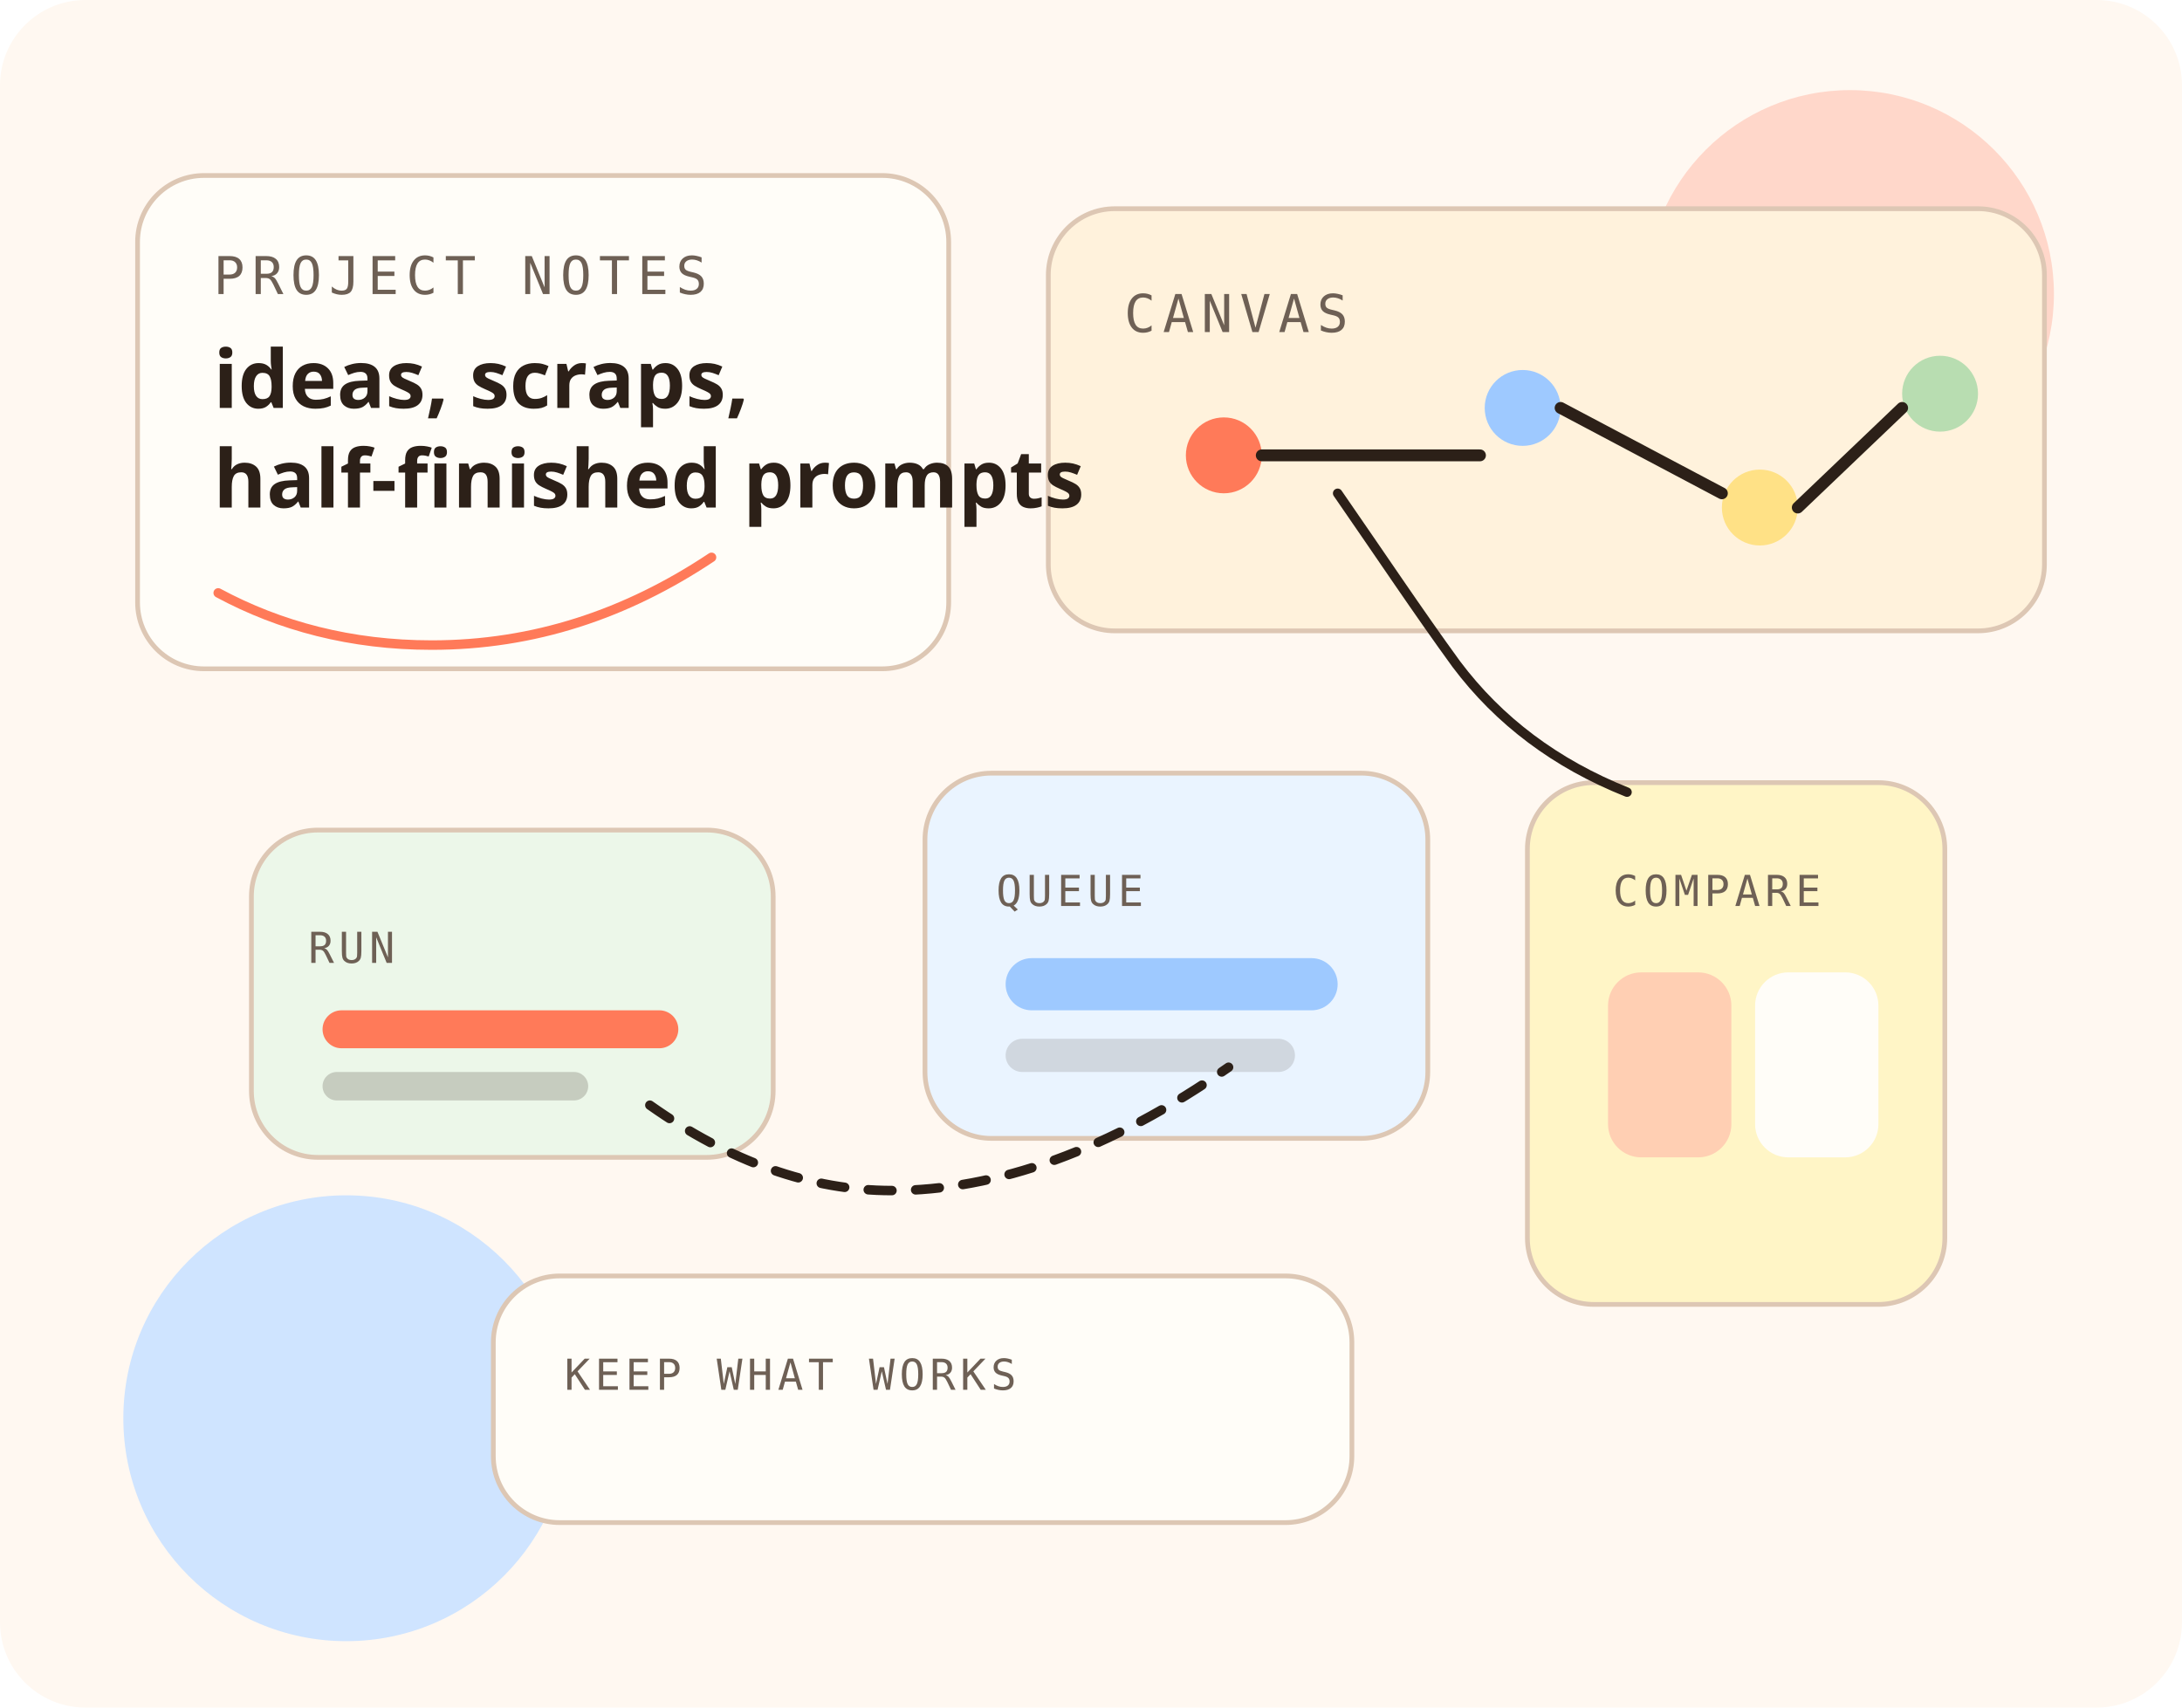
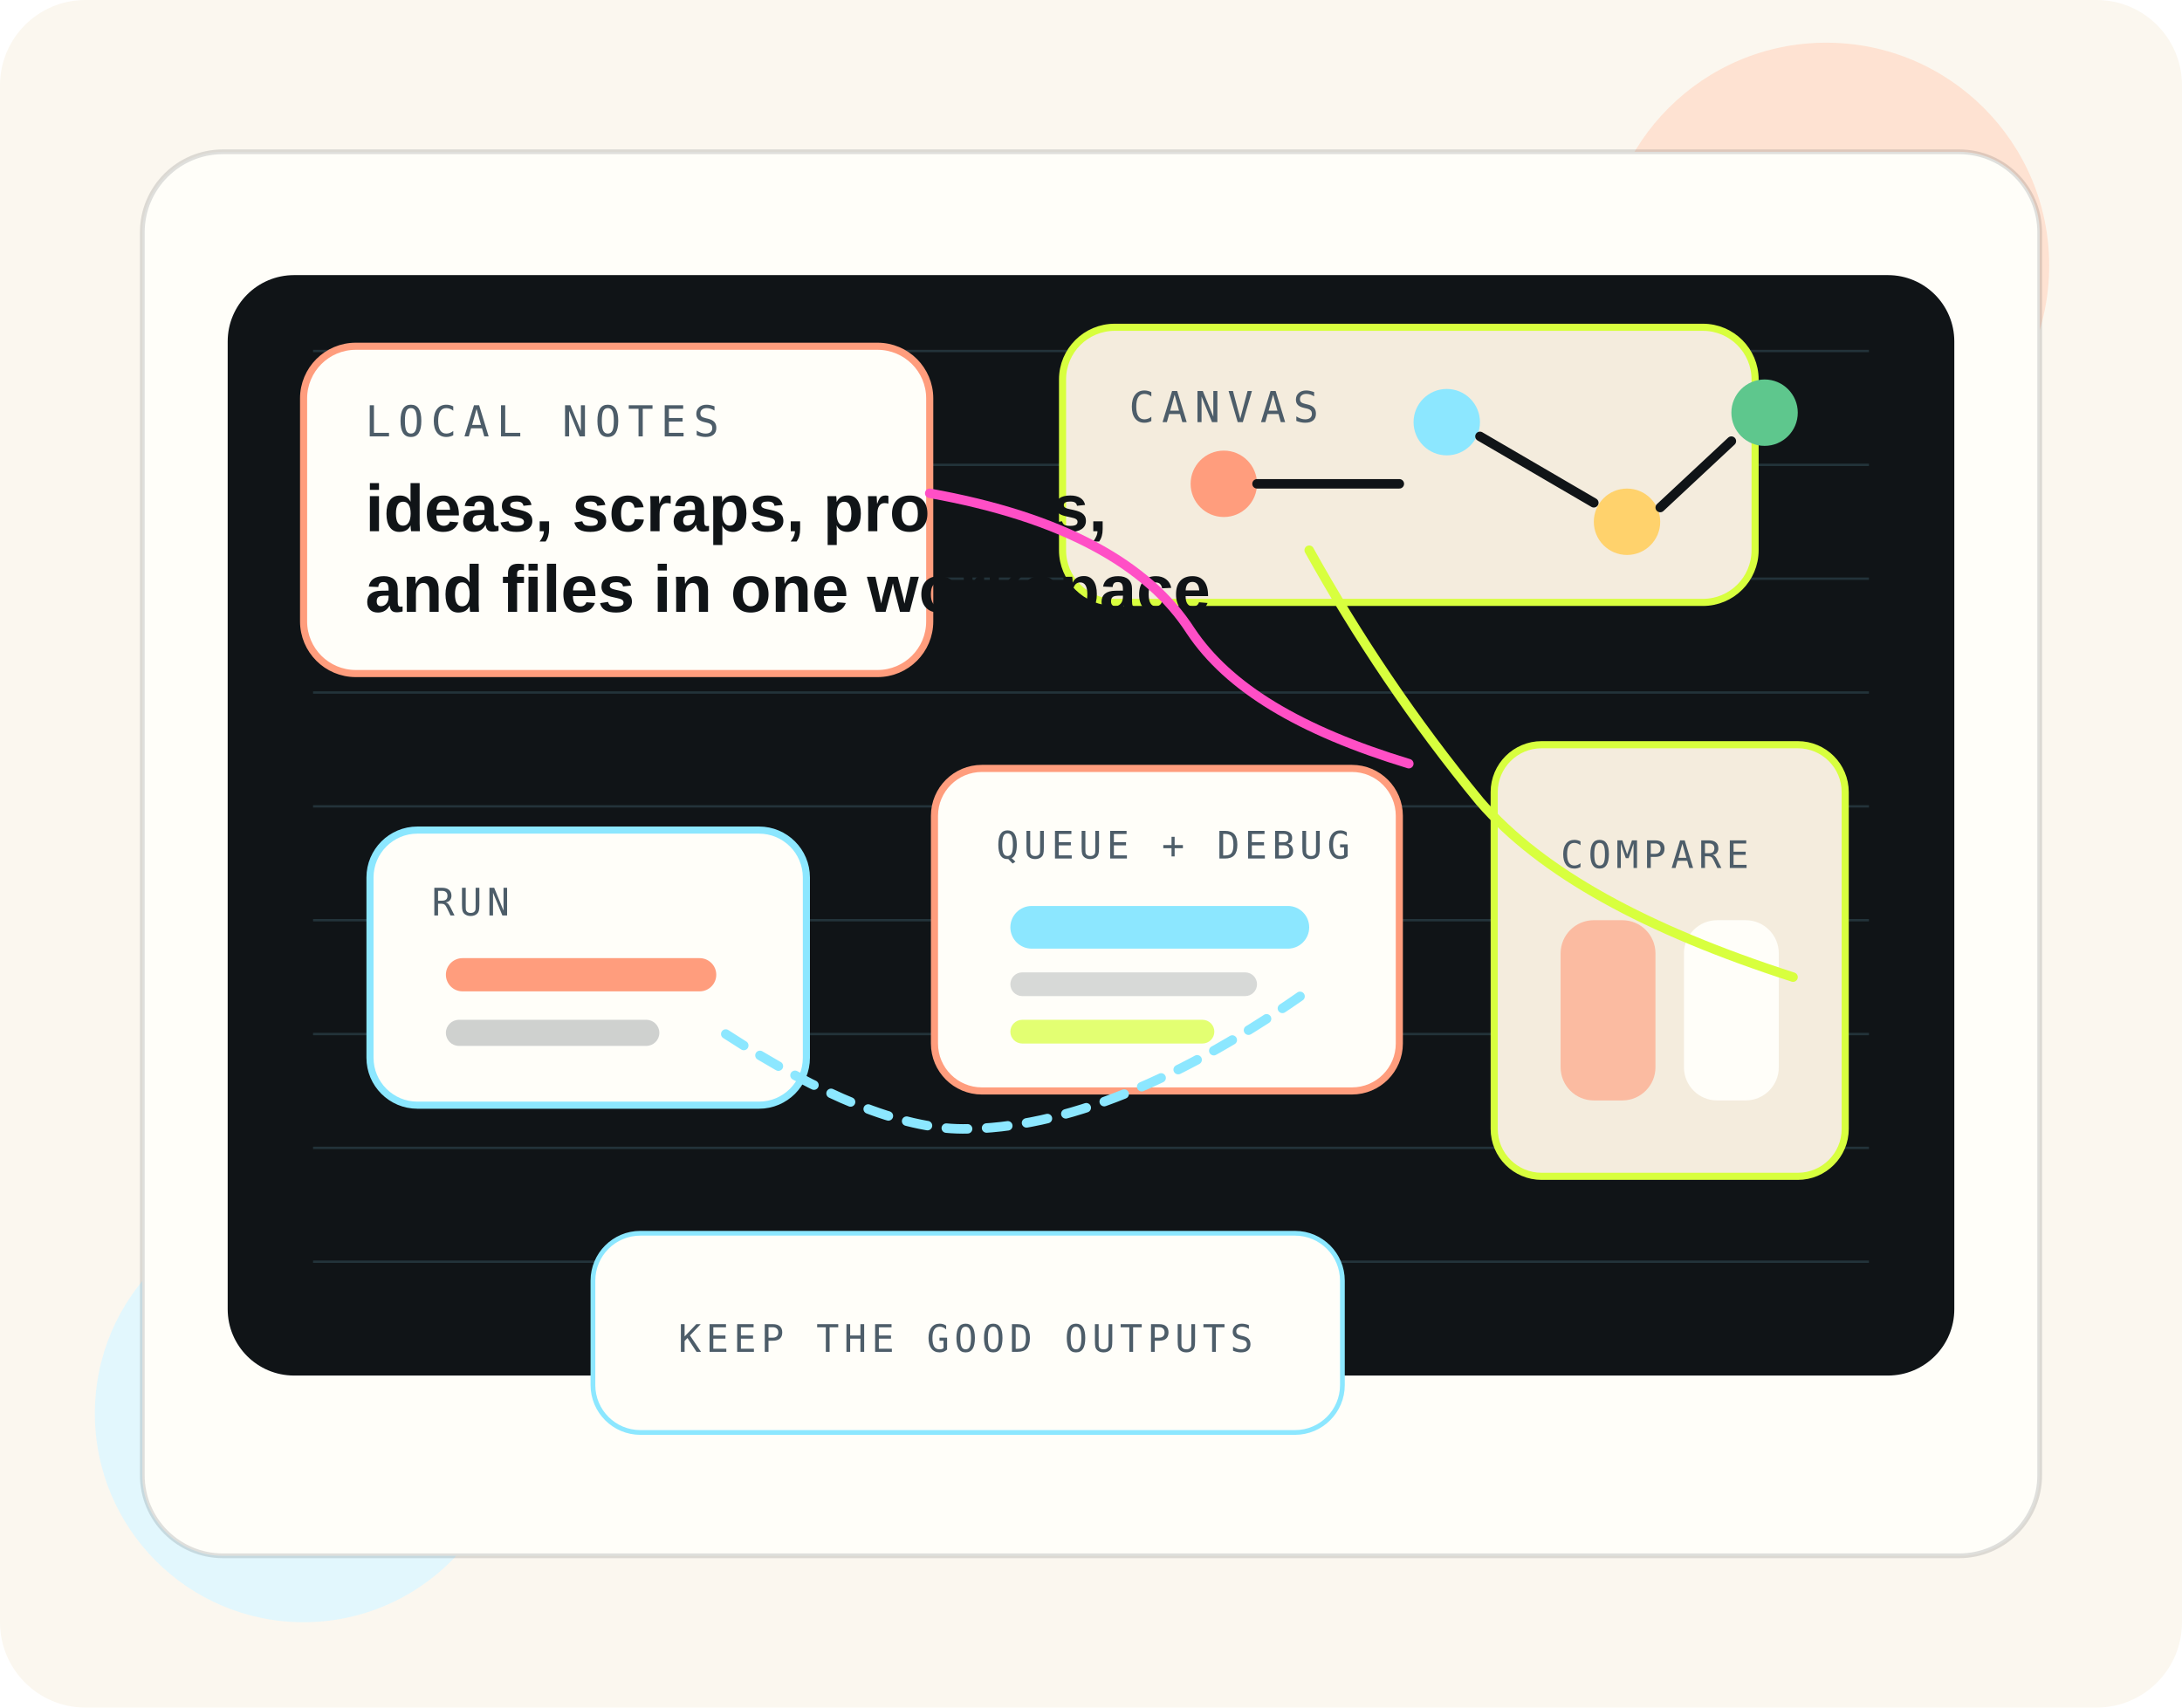
<svg xmlns="http://www.w3.org/2000/svg" viewBox="0 0 920 720" role="img" aria-labelledby="title desc">
-   <rect width="920" height="720" rx="36" fill="#fff8f1" />
-   <circle cx="780" cy="124" r="86" fill="#ffd7ca" />
-   <circle cx="146" cy="598" r="94" fill="#cfe4ff" />
-   <rect x="58" y="74" width="342" height="208" rx="28" fill="#fffdf8" stroke="#ddc7b4" stroke-width="2" />
-   <rect x="442" y="88" width="420" height="178" rx="28" fill="#fff2dc" stroke="#ddc7b4" stroke-width="2" />
-   <rect x="106" y="350" width="220" height="138" rx="28" fill="#ecf7e9" stroke="#ddc7b4" stroke-width="2" />
-   <rect x="390" y="326" width="212" height="154" rx="28" fill="#eaf4ff" stroke="#ddc7b4" stroke-width="2" />
-   <rect x="644" y="330" width="176" height="220" rx="28" fill="#fff5c6" stroke="#ddc7b4" stroke-width="2" />
-   <rect x="208" y="538" width="362" height="104" rx="28" fill="#fffdf8" stroke="#ddc7b4" stroke-width="2" />
-   <text x="90" y="124" fill="#6e6055" font-family="'IBM Plex Mono', monospace" font-size="22" letter-spacing="3">PROJECT NOTES</text>
-   <text x="90" y="172" fill="#2c2018" font-family="'Syne', sans-serif" font-size="34" font-weight="700">ideas, scraps,</text>
-   <text x="90" y="214" fill="#2c2018" font-family="'Syne', sans-serif" font-size="34" font-weight="700">half-finished prompts</text>
-   <text x="474" y="140" fill="#6e6055" font-family="'IBM Plex Mono', monospace" font-size="22" letter-spacing="3">CANVAS</text>
-   <circle cx="516" cy="192" r="16" fill="#ff7a59" />
-   <circle cx="642" cy="172" r="16" fill="#9ec9ff" />
-   <circle cx="742" cy="214" r="16" fill="#ffe186" />
-   <circle cx="818" cy="166" r="16" fill="#b8ddb1" />
-   <path d="M532 192h92M658 172l68 36M758 214l44-42" stroke="#2c2018" stroke-width="5" stroke-linecap="round" fill="none" />
-   <text x="130" y="406" fill="#6e6055" font-family="'IBM Plex Mono', monospace" font-size="18" letter-spacing="2">RUN</text>
-   <rect x="136" y="426" width="150" height="16" rx="8" fill="#ff7a59" />
-   <rect x="136" y="452" width="112" height="12" rx="6" fill="#2c2018" opacity=".2" />
-   <text x="420" y="382" fill="#6e6055" font-family="'IBM Plex Mono', monospace" font-size="18" letter-spacing="2">QUEUE</text>
-   <rect x="424" y="404" width="140" height="22" rx="11" fill="#9ec9ff" />
-   <rect x="424" y="438" width="122" height="14" rx="7" fill="#2c2018" opacity=".14" />
-   <text x="680" y="382" fill="#6e6055" font-family="'IBM Plex Mono', monospace" font-size="18" letter-spacing="2">COMPARE</text>
-   <rect x="678" y="410" width="52" height="78" rx="14" fill="#ffcfb3" />
-   <rect x="740" y="410" width="52" height="78" rx="14" fill="#fffdf8" />
-   <text x="238" y="586" fill="#6e6055" font-family="'IBM Plex Mono', monospace" font-size="18" letter-spacing="2">KEEP WHAT WORKS</text>
-   <path d="M92 250c26 14 56 22 90 22 43 0 82-13 118-37" stroke="#ff7a59" stroke-width="4" stroke-linecap="round" fill="none" />
-   <path d="M274 466c34 24 68 36 102 36 44 0 92-17 142-52" stroke="#2c2018" stroke-width="4" stroke-linecap="round" stroke-dasharray="10 10" fill="none" />
-   <path d="M564 208c18 26 34 50 50 72 18 24 42 42 72 54" stroke="#2c2018" stroke-width="4" stroke-linecap="round" fill="none" />
+   <rect width="920" height="720" rx="36" fill="#fbf7ef" />
+   <circle cx="770" cy="112" r="94" fill="#ffdbc8" opacity=".75" />
+   <circle cx="128" cy="596" r="88" fill="#dff7ff" opacity=".9" />
+   <rect x="60" y="64" width="800" height="592" rx="34" fill="#fffef9" stroke="rgba(23,32,39,0.14)" stroke-width="2" />
+   <rect x="96" y="116" width="728" height="464" rx="28" fill="#101417" />
+   <g opacity=".15" stroke="#8ce7ff" stroke-width="1">
+     <path d="M132 148h656" />
+     <path d="M132 196h656" />
+     <path d="M132 244h656" />
+     <path d="M132 292h656" />
+     <path d="M132 340h656" />
+     <path d="M132 388h656" />
+     <path d="M132 436h656" />
+     <path d="M132 484h656" />
+     <path d="M132 532h656" />
+   </g>
+   <rect x="128" y="146" width="264" height="138" rx="22" fill="#fffef9" stroke="#ff9d7d" stroke-width="3" />
+   <rect x="448" y="138" width="292" height="116" rx="22" fill="#f4ecdd" stroke="#d8ff3e" stroke-width="3" />
+   <rect x="156" y="350" width="184" height="116" rx="20" fill="#fffef9" stroke="#8ce7ff" stroke-width="3" />
+   <rect x="394" y="324" width="196" height="136" rx="20" fill="#fffef9" stroke="#ff9d7d" stroke-width="3" />
+   <rect x="630" y="314" width="148" height="182" rx="20" fill="#f4ecdd" stroke="#d8ff3e" stroke-width="3" />
+   <rect x="250" y="520" width="316" height="84" rx="20" fill="#fffef9" stroke="#8ce7ff" stroke-width="2" />
+   <text x="154" y="184" fill="#4d5d69" font-family="Menlo, Consolas, monospace" font-size="18" letter-spacing="3">LOCAL NOTES</text>
+   <text x="154" y="224" fill="#101417" font-family="Arial, Helvetica, sans-serif" font-size="28" font-weight="700">ideas, scraps, prompts,</text>
+   <text x="154" y="258" fill="#101417" font-family="Arial, Helvetica, sans-serif" font-size="28" font-weight="700">and files in one workspace</text>
+   <text x="476" y="178" fill="#4d5d69" font-family="Menlo, Consolas, monospace" font-size="18" letter-spacing="3">CANVAS</text>
+   <circle cx="516" cy="204" r="14" fill="#ff9d7d" />
+   <circle cx="610" cy="178" r="14" fill="#8ce7ff" />
+   <circle cx="686" cy="220" r="14" fill="#ffd26c" />
+   <circle cx="744" cy="174" r="14" fill="#5ec78d" />
+   <path d="M530 204h60M624 184l48 28M700 214l30-28" stroke="#101417" stroke-width="4" stroke-linecap="round" fill="none" />
+   <text x="182" y="386" fill="#4d5d69" font-family="Menlo, Consolas, monospace" font-size="16" letter-spacing="2">RUN</text>
+   <rect x="188" y="404" width="114" height="14" rx="7" fill="#ff9d7d" />
+   <rect x="188" y="430" width="90" height="11" rx="5.5" fill="#24303b" opacity=".22" />
+   <text x="420" y="362" fill="#4d5d69" font-family="Menlo, Consolas, monospace" font-size="16" letter-spacing="2">QUEUE + DEBUG</text>
+   <rect x="426" y="382" width="126" height="18" rx="9" fill="#8ce7ff" />
+   <rect x="426" y="410" width="104" height="10" rx="5" fill="#24303b" opacity=".18" />
+   <rect x="426" y="430" width="86" height="10" rx="5" fill="#d8ff3e" opacity=".72" />
+   <text x="658" y="366" fill="#4d5d69" font-family="Menlo, Consolas, monospace" font-size="16" letter-spacing="2">COMPARE</text>
+   <rect x="658" y="388" width="40" height="76" rx="14" fill="#ff9d7d" opacity=".62" />
+   <rect x="710" y="388" width="40" height="76" rx="14" fill="#fffef9" />
+   <text x="286" y="570" fill="#4d5d69" font-family="Menlo, Consolas, monospace" font-size="16" letter-spacing="2">KEEP THE GOOD OUTPUTS</text>
+   <path d="M392 208c56 10 92 30 110 58 16 24 46 42 92 56" stroke="#ff4fc6" stroke-width="4" stroke-linecap="round" fill="none" />
+   <path d="M306 436c40 26 74 40 100 40 42 0 92-20 148-60" stroke="#8ce7ff" stroke-width="4" stroke-linecap="round" stroke-dasharray="9 8" fill="none" />
+   <path d="M552 232c20 36 44 72 72 106 26 30 70 54 132 74" stroke="#d8ff3e" stroke-width="4" stroke-linecap="round" fill="none" />
</svg>
